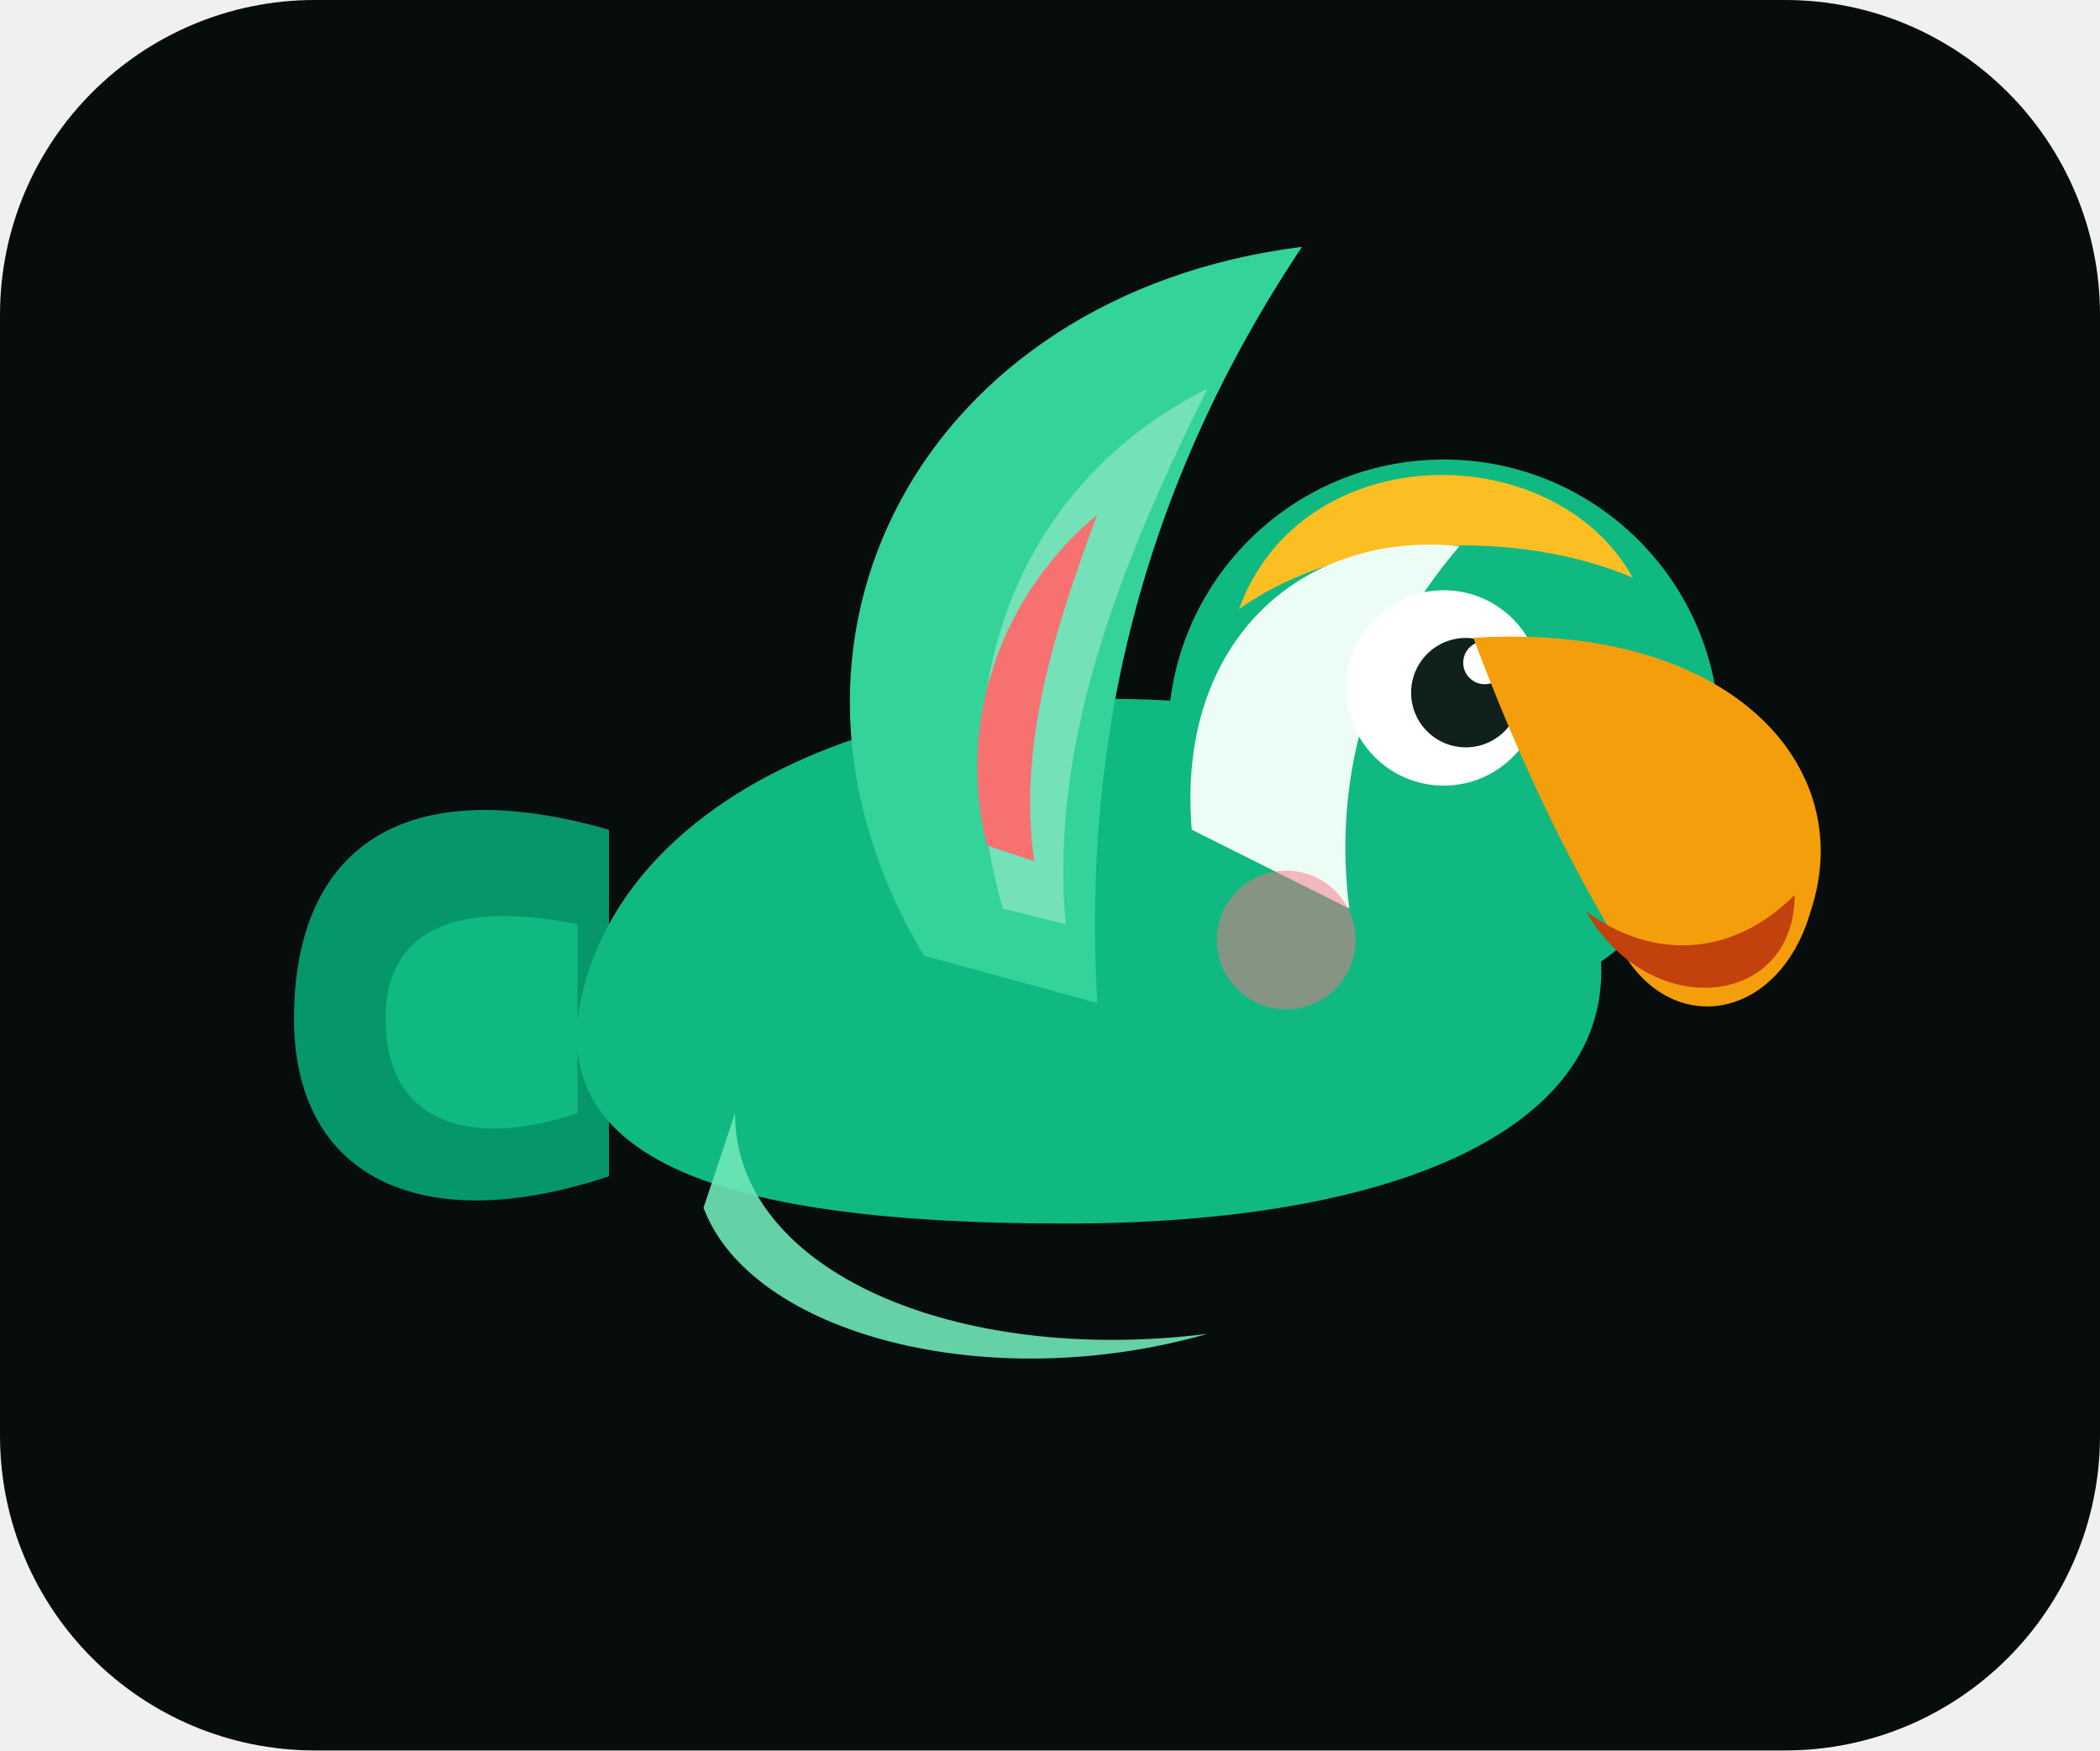
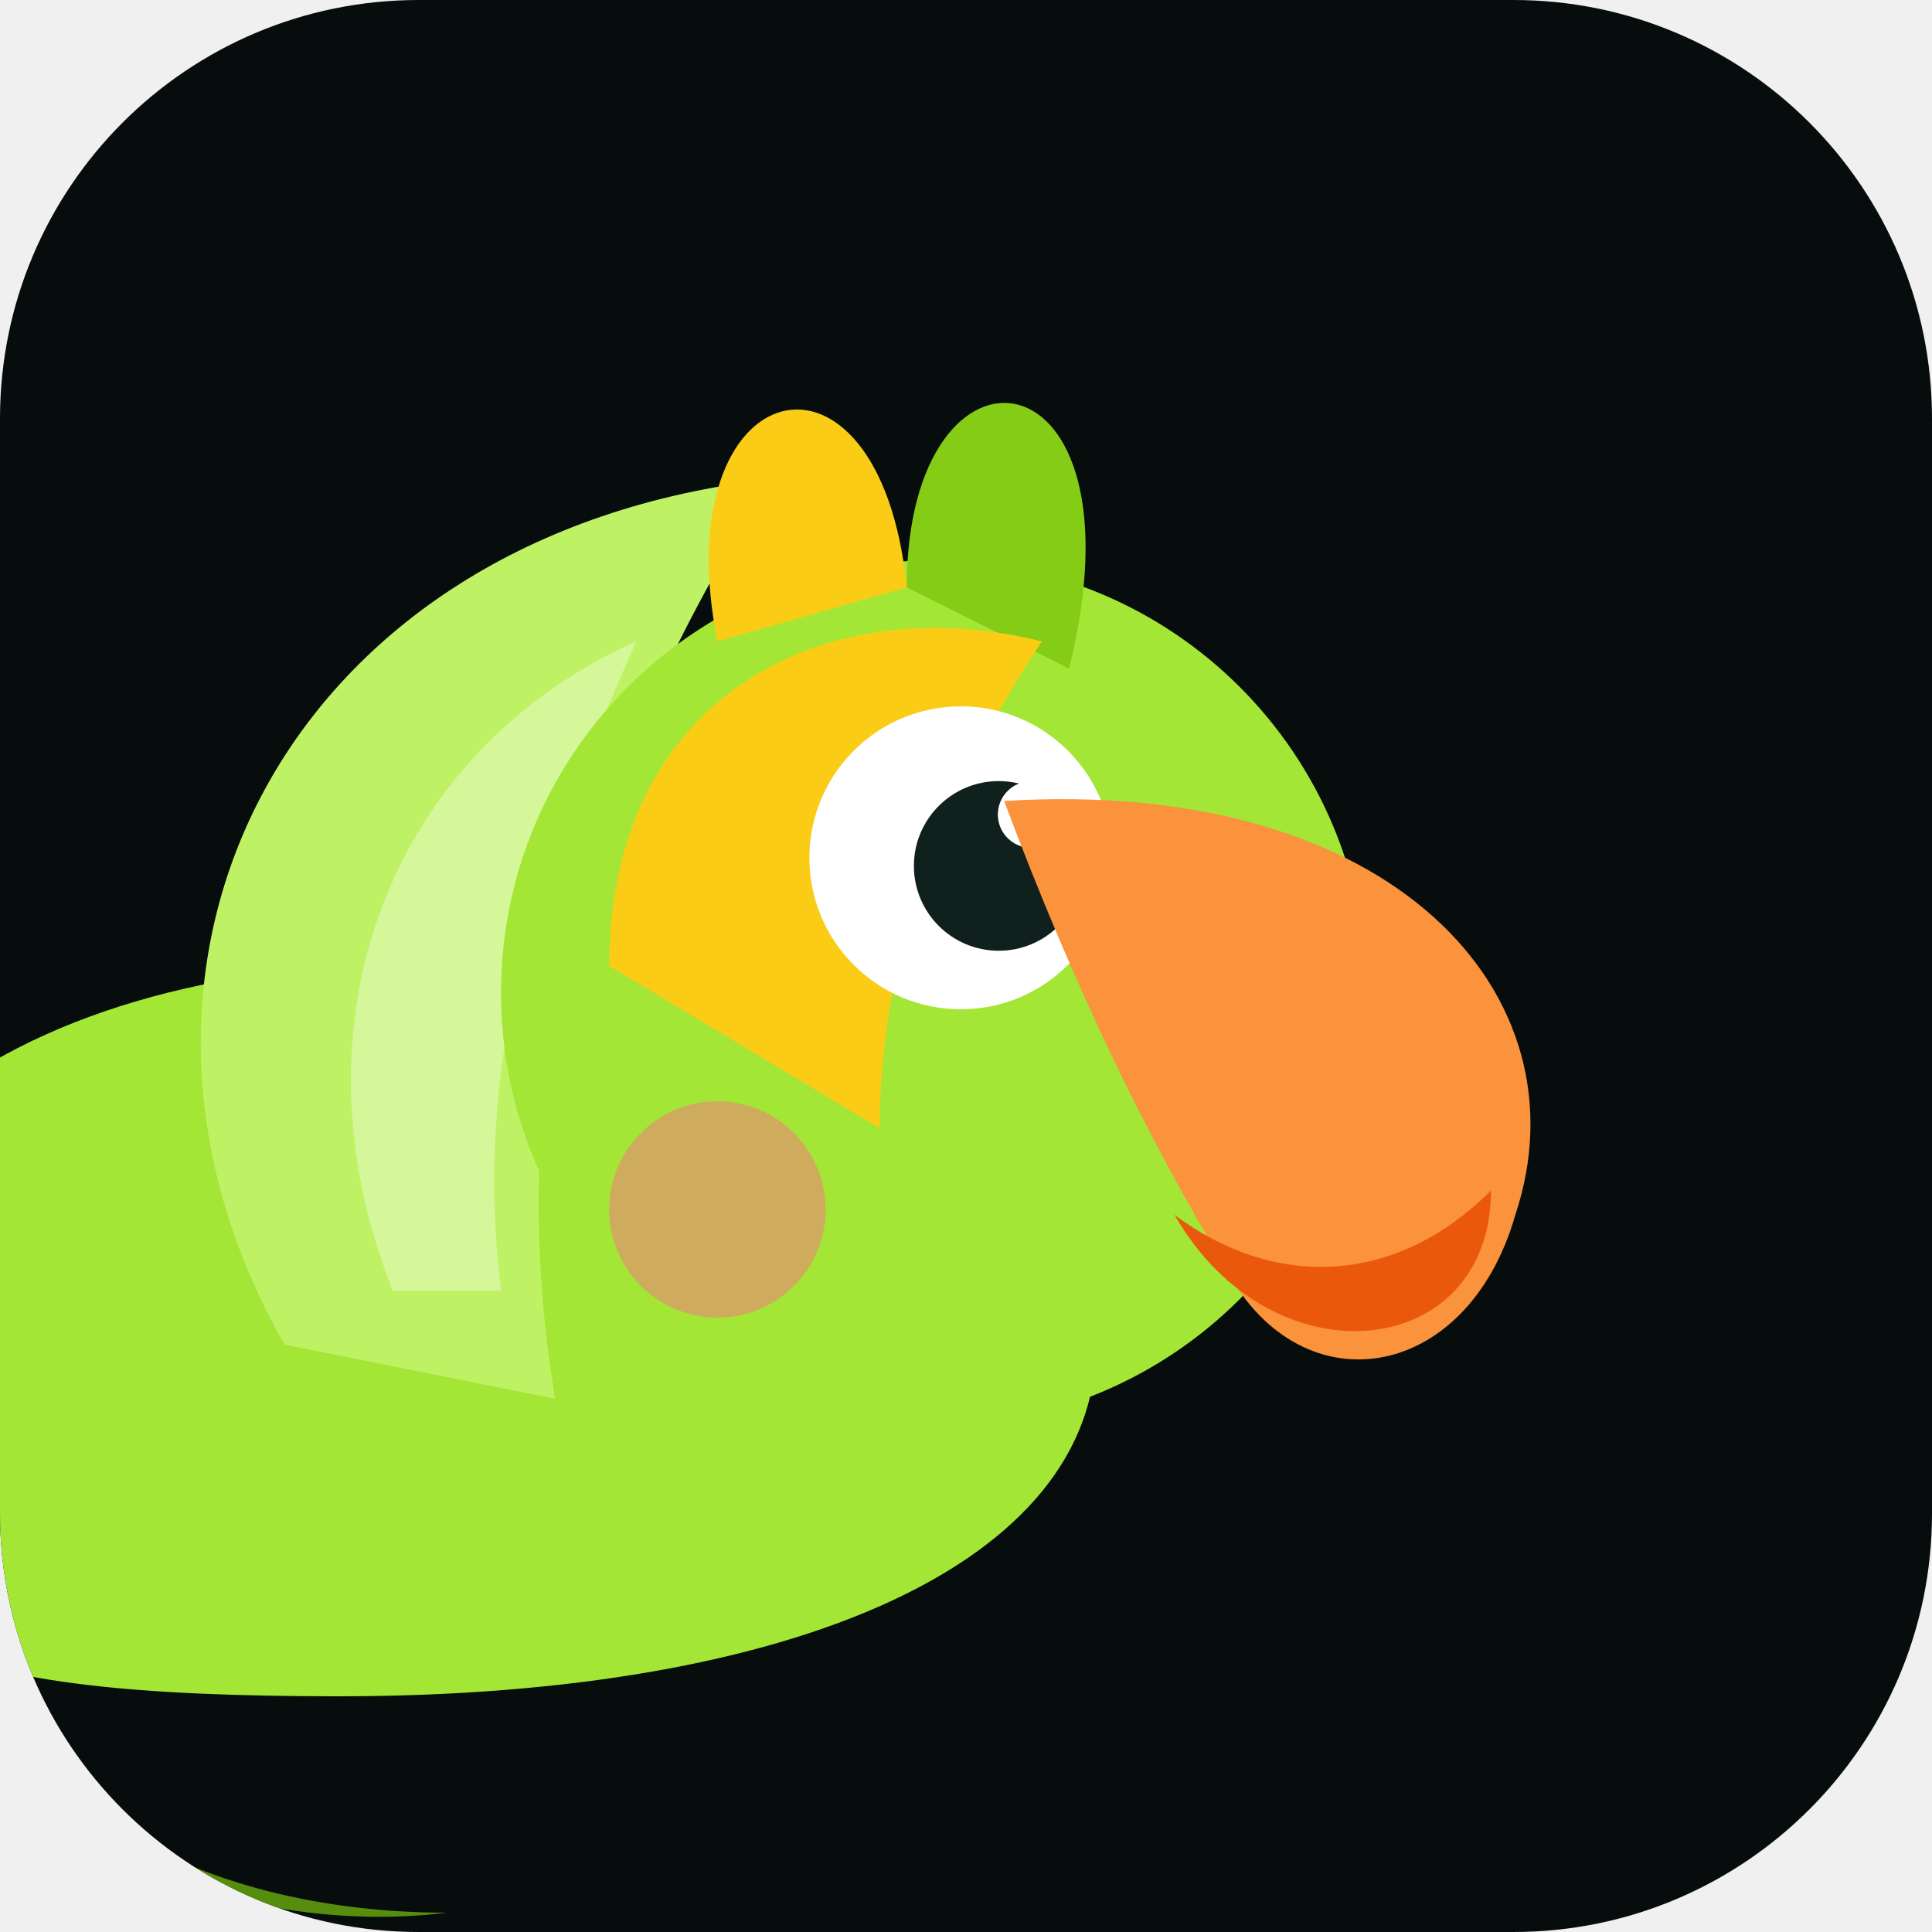
- <svg xmlns="http://www.w3.org/2000/svg" viewBox="0 0 120 100" width="120" height="100">
-   <rect width="120" height="100" rx="18" fill="#060d0c" />
-   <g transform="translate(6 6) scale(0.9)">
-     <path d="M32 46 C18 42 12 48 12 58 C12 68 20 72 32 68 Z" fill="#059669" />
-     <path d="M30 52 C20 50 17 54 18 60 C19 65 24 66 30 64 Z" fill="#10b981" />
-     <path d="M30 58 C32 44 50 36 70 38 C86 39 95 46 95 55 C95 65 82 71 61 71 C42 71 29 68 30 58 Z" fill="#10b981" />
-     <path d="M40 64 C40 74 54 80 70 78 C56 82 41 78 38 70 Z" fill="#6ee7b7" opacity="0.9" />
-     <g class="ala">
-       <path d="M52 54 C40 34 52 12 76 9 C66 24 62 40 63 57 Z" fill="#34d399" />
-       <path d="M57 51 C53 37 58 24 70 18 C64 30 60 41 61 52 Z" fill="#ffffff" opacity="0.32" />
-       <path d="M56 47 C54 39 57 31 63 26 C60 34 58 41 59 48 Z" fill="#f87171" />
-     </g>
-     <circle cx="85" cy="40" r="17.5" fill="#10b981" />
-     <path d="M72 32 C76 21 92 21 97 30 C90 27 79 27 72 32 Z" fill="#fbbf24" />
-     <path d="M69 46 C68 34 76 27 86 28 C80 35 78 43 79 51 Z" fill="#ecfdf5" />
-     <circle cx="75" cy="53" r="4.4" fill="#fb7185" opacity="0.5" />
-     <circle cx="85" cy="37" r="6.2" fill="#ffffff" />
-     <circle cx="86.4" cy="37.3" r="3.472" fill="#10201c" />
-     <circle cx="87.6" cy="35.4" r="1.364" fill="#ffffff" />
-     <g transform="translate(93 43) scale(1.02)">
-       <path d="M-6 -9 C10 -10 18 -1 15 8 C13 15 6 16 3 10 C0 5 -3 -1 -6 -9 Z" fill="#f59e0b" />
-       <path d="M1 8 C5 15 14 14 14 7 C10 11 5 11 1 8 Z" fill="#c2410c" />
+ <svg xmlns="http://www.w3.org/2000/svg" viewBox="0 0 120 120" width="120" height="120">
+   <defs>
+     <clipPath id="marco">
+       <rect width="120" height="120" rx="26" />
+     </clipPath>
+   </defs>
+   <rect width="120" height="120" rx="26" fill="#060d0c" />
+   <g clip-path="url(#marco)">
+     <g transform="translate(58 60) scale(1.68) translate(-82 -44)">
+       <g class="rastro" opacity="0.5">
+         <path d="M12 44 L26 46" stroke="#a3e635" stroke-width="4" stroke-linecap="round" />
+         <path d="M6 58 L22 59" stroke="#a3e635" stroke-width="3" stroke-linecap="round" />
+       </g>
+       <path d="M40 54 L18 44 L40 46 Z" fill="#84cc16" />
+       <path d="M40 60 L20 66 L40 54 Z" fill="#a3e635" />
+       <path d="M40 62 C38 50 50 43 66 44 C80 45 88 51 88 58 C88 66 77 71 60 71 C45 71 41 69 40 62 Z" fill="#a3e635" />
+       <path d="M46 66 C46 74 54 79 64 79 C56 80 47 76 45 70 Z" fill="#65a30d" opacity="0.85" />
+       <g class="ala">
+         <path d="M58 58 C50 44 58 28 76 26 C69 37 66 48 68 60 Z" fill="#bef264" />
+         <path d="M62 56 C58 46 62 36 71 32 C67 41 65 48 66 56 Z" fill="#ffffff" opacity="0.35" />
+       </g>
+       <circle cx="82" cy="45" r="16" fill="#a3e635" />
+       <path d="M74 32 C72 22 80 20 81 30 Z" fill="#facc15" />
+       <path d="M81 30 C81 20 90 21 87 33 Z" fill="#84cc16" />
+       <path d="M70 44 C70 34 78 30 86 32 C82 38 80 44 80 50 Z" fill="#facc15" />
+       <circle cx="74" cy="53" r="4" fill="#fb7185" opacity="0.5" />
+       <circle cx="83" cy="40" r="5.6" fill="#ffffff" />
+       <circle cx="84.4" cy="40.3" r="3.136" fill="#10201c" />
+       <circle cx="85.6" cy="38.4" r="1.232" fill="#ffffff" />
+       <g transform="translate(90 46) scale(0.9)">
+         <path d="M-6 -9 C10 -10 18 -1 15 8 C13 15 6 16 3 10 C0 5 -3 -1 -6 -9 Z" fill="#fb923c" />
+         <path d="M1 8 C5 15 14 14 14 7 C10 11 5 11 1 8 Z" fill="#ea580c" />
+       </g>
    </g>
  </g>
</svg>
